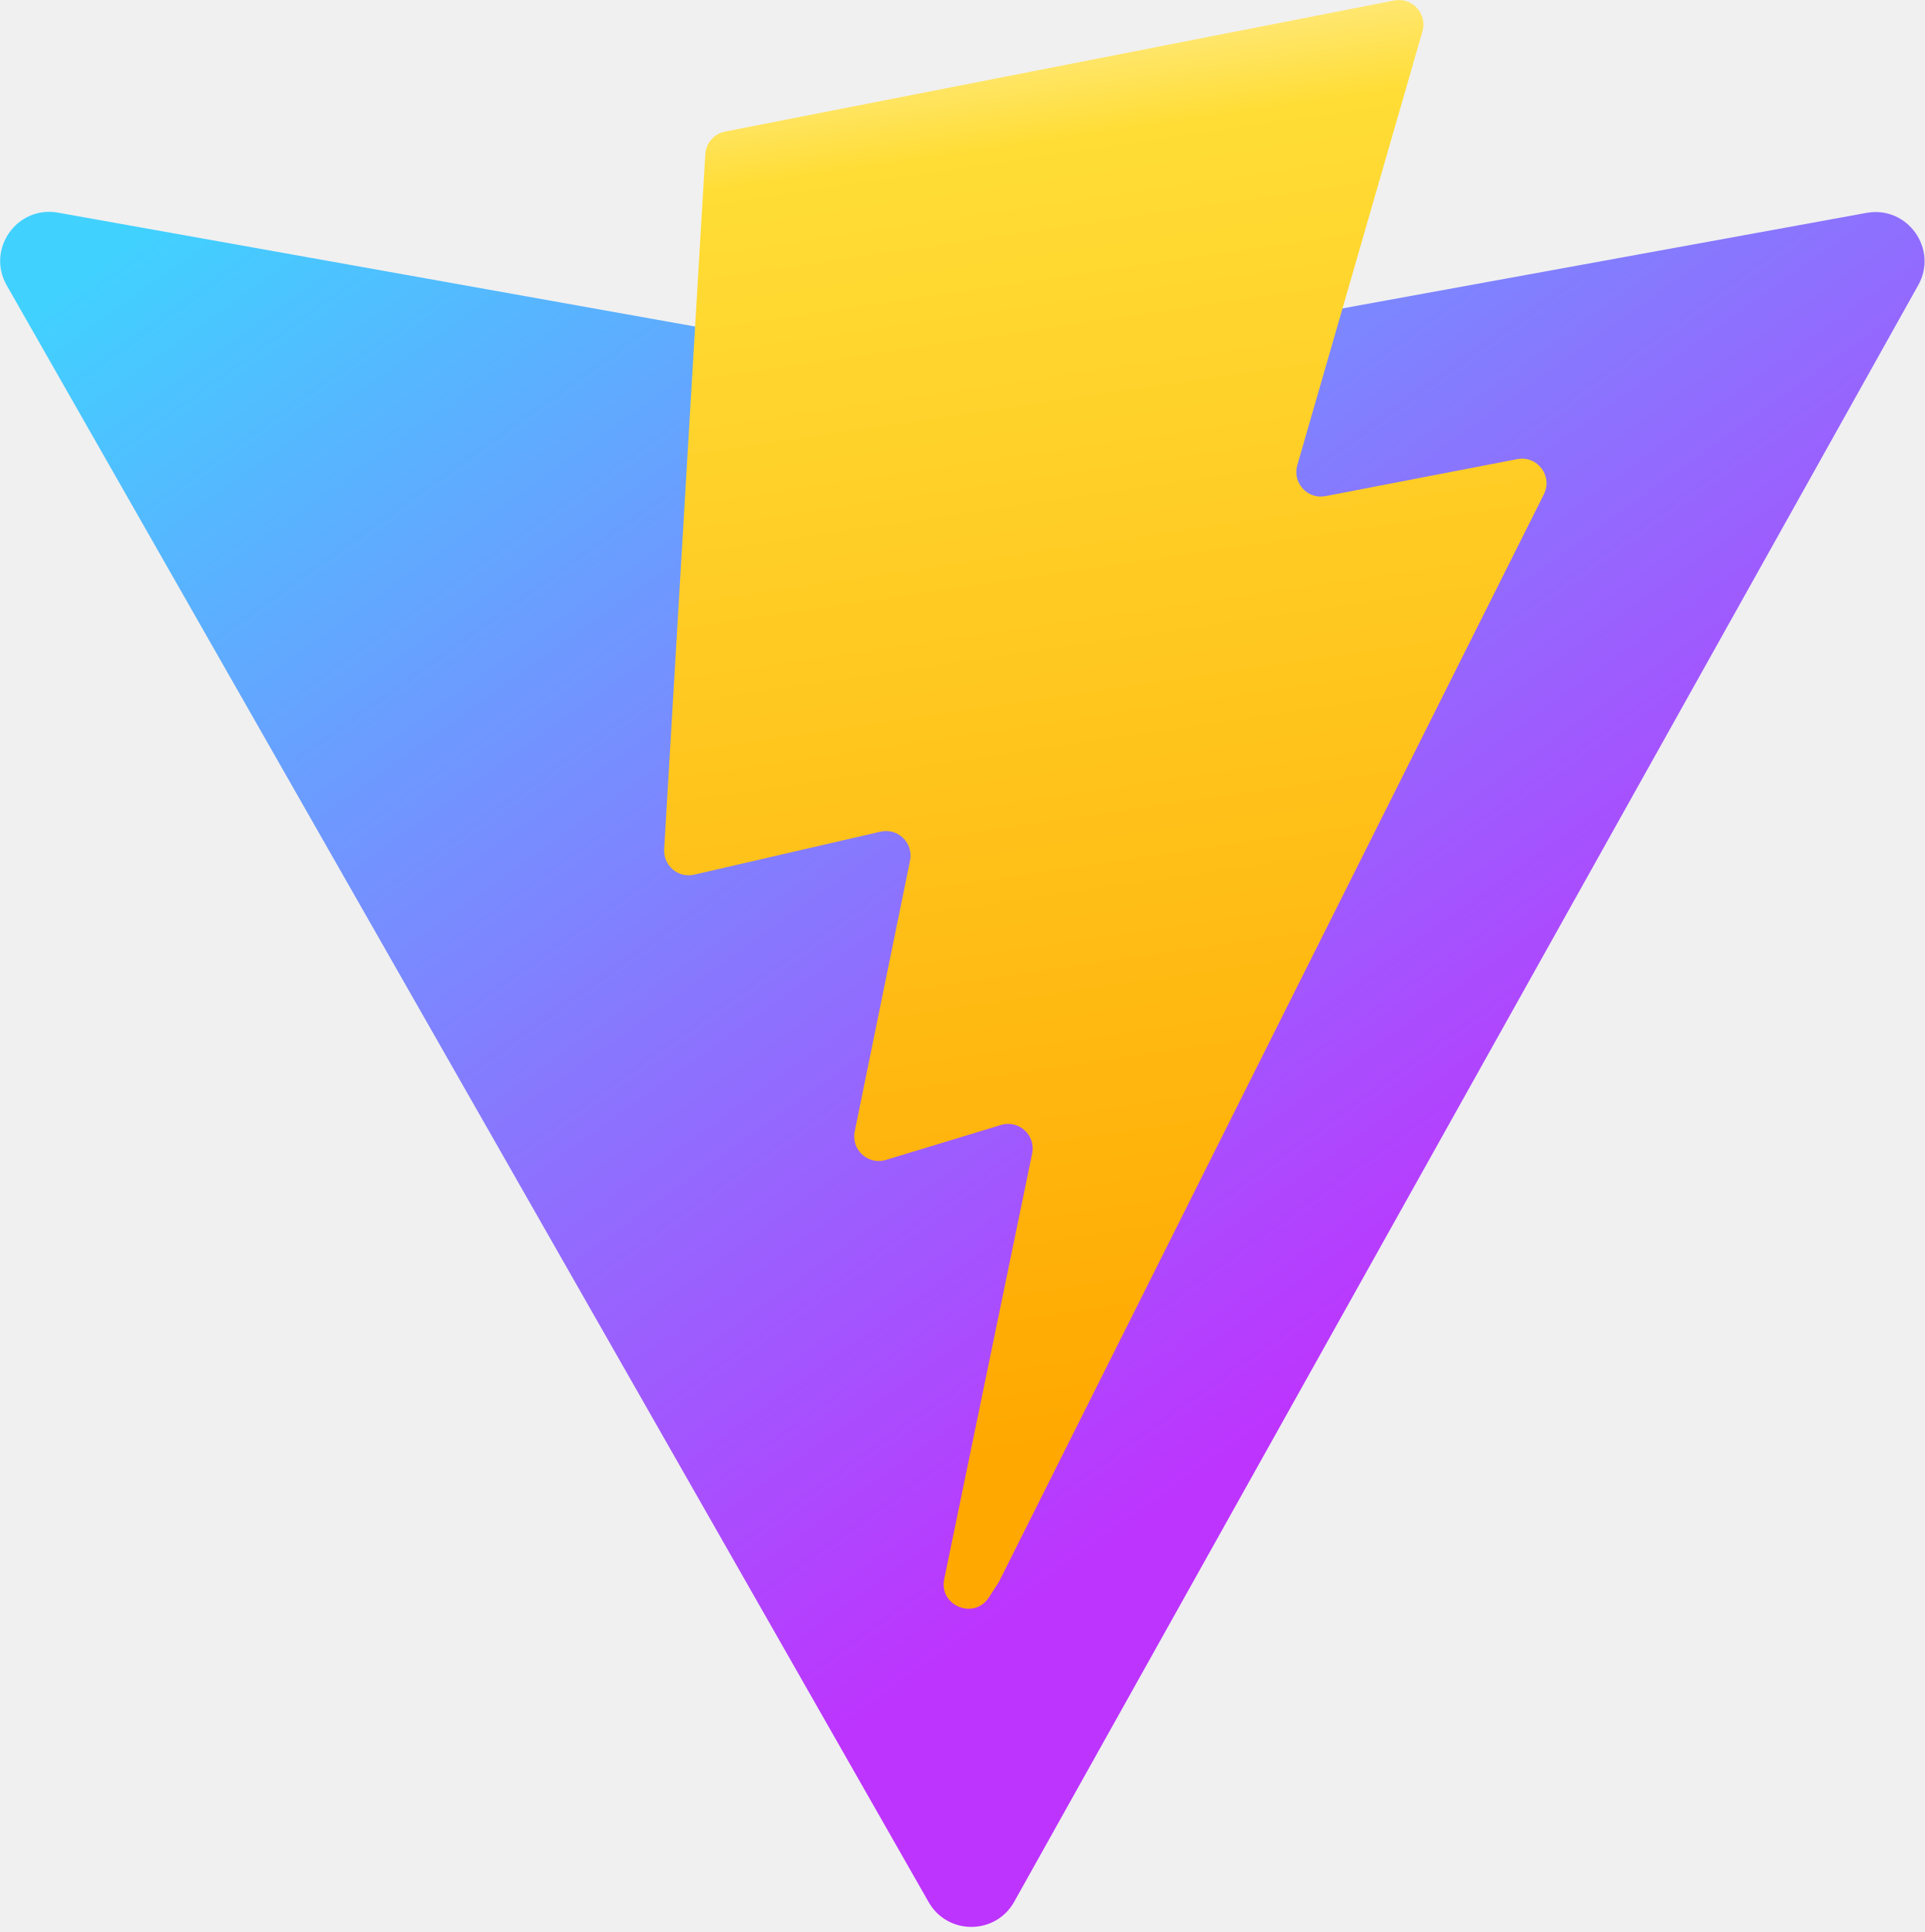
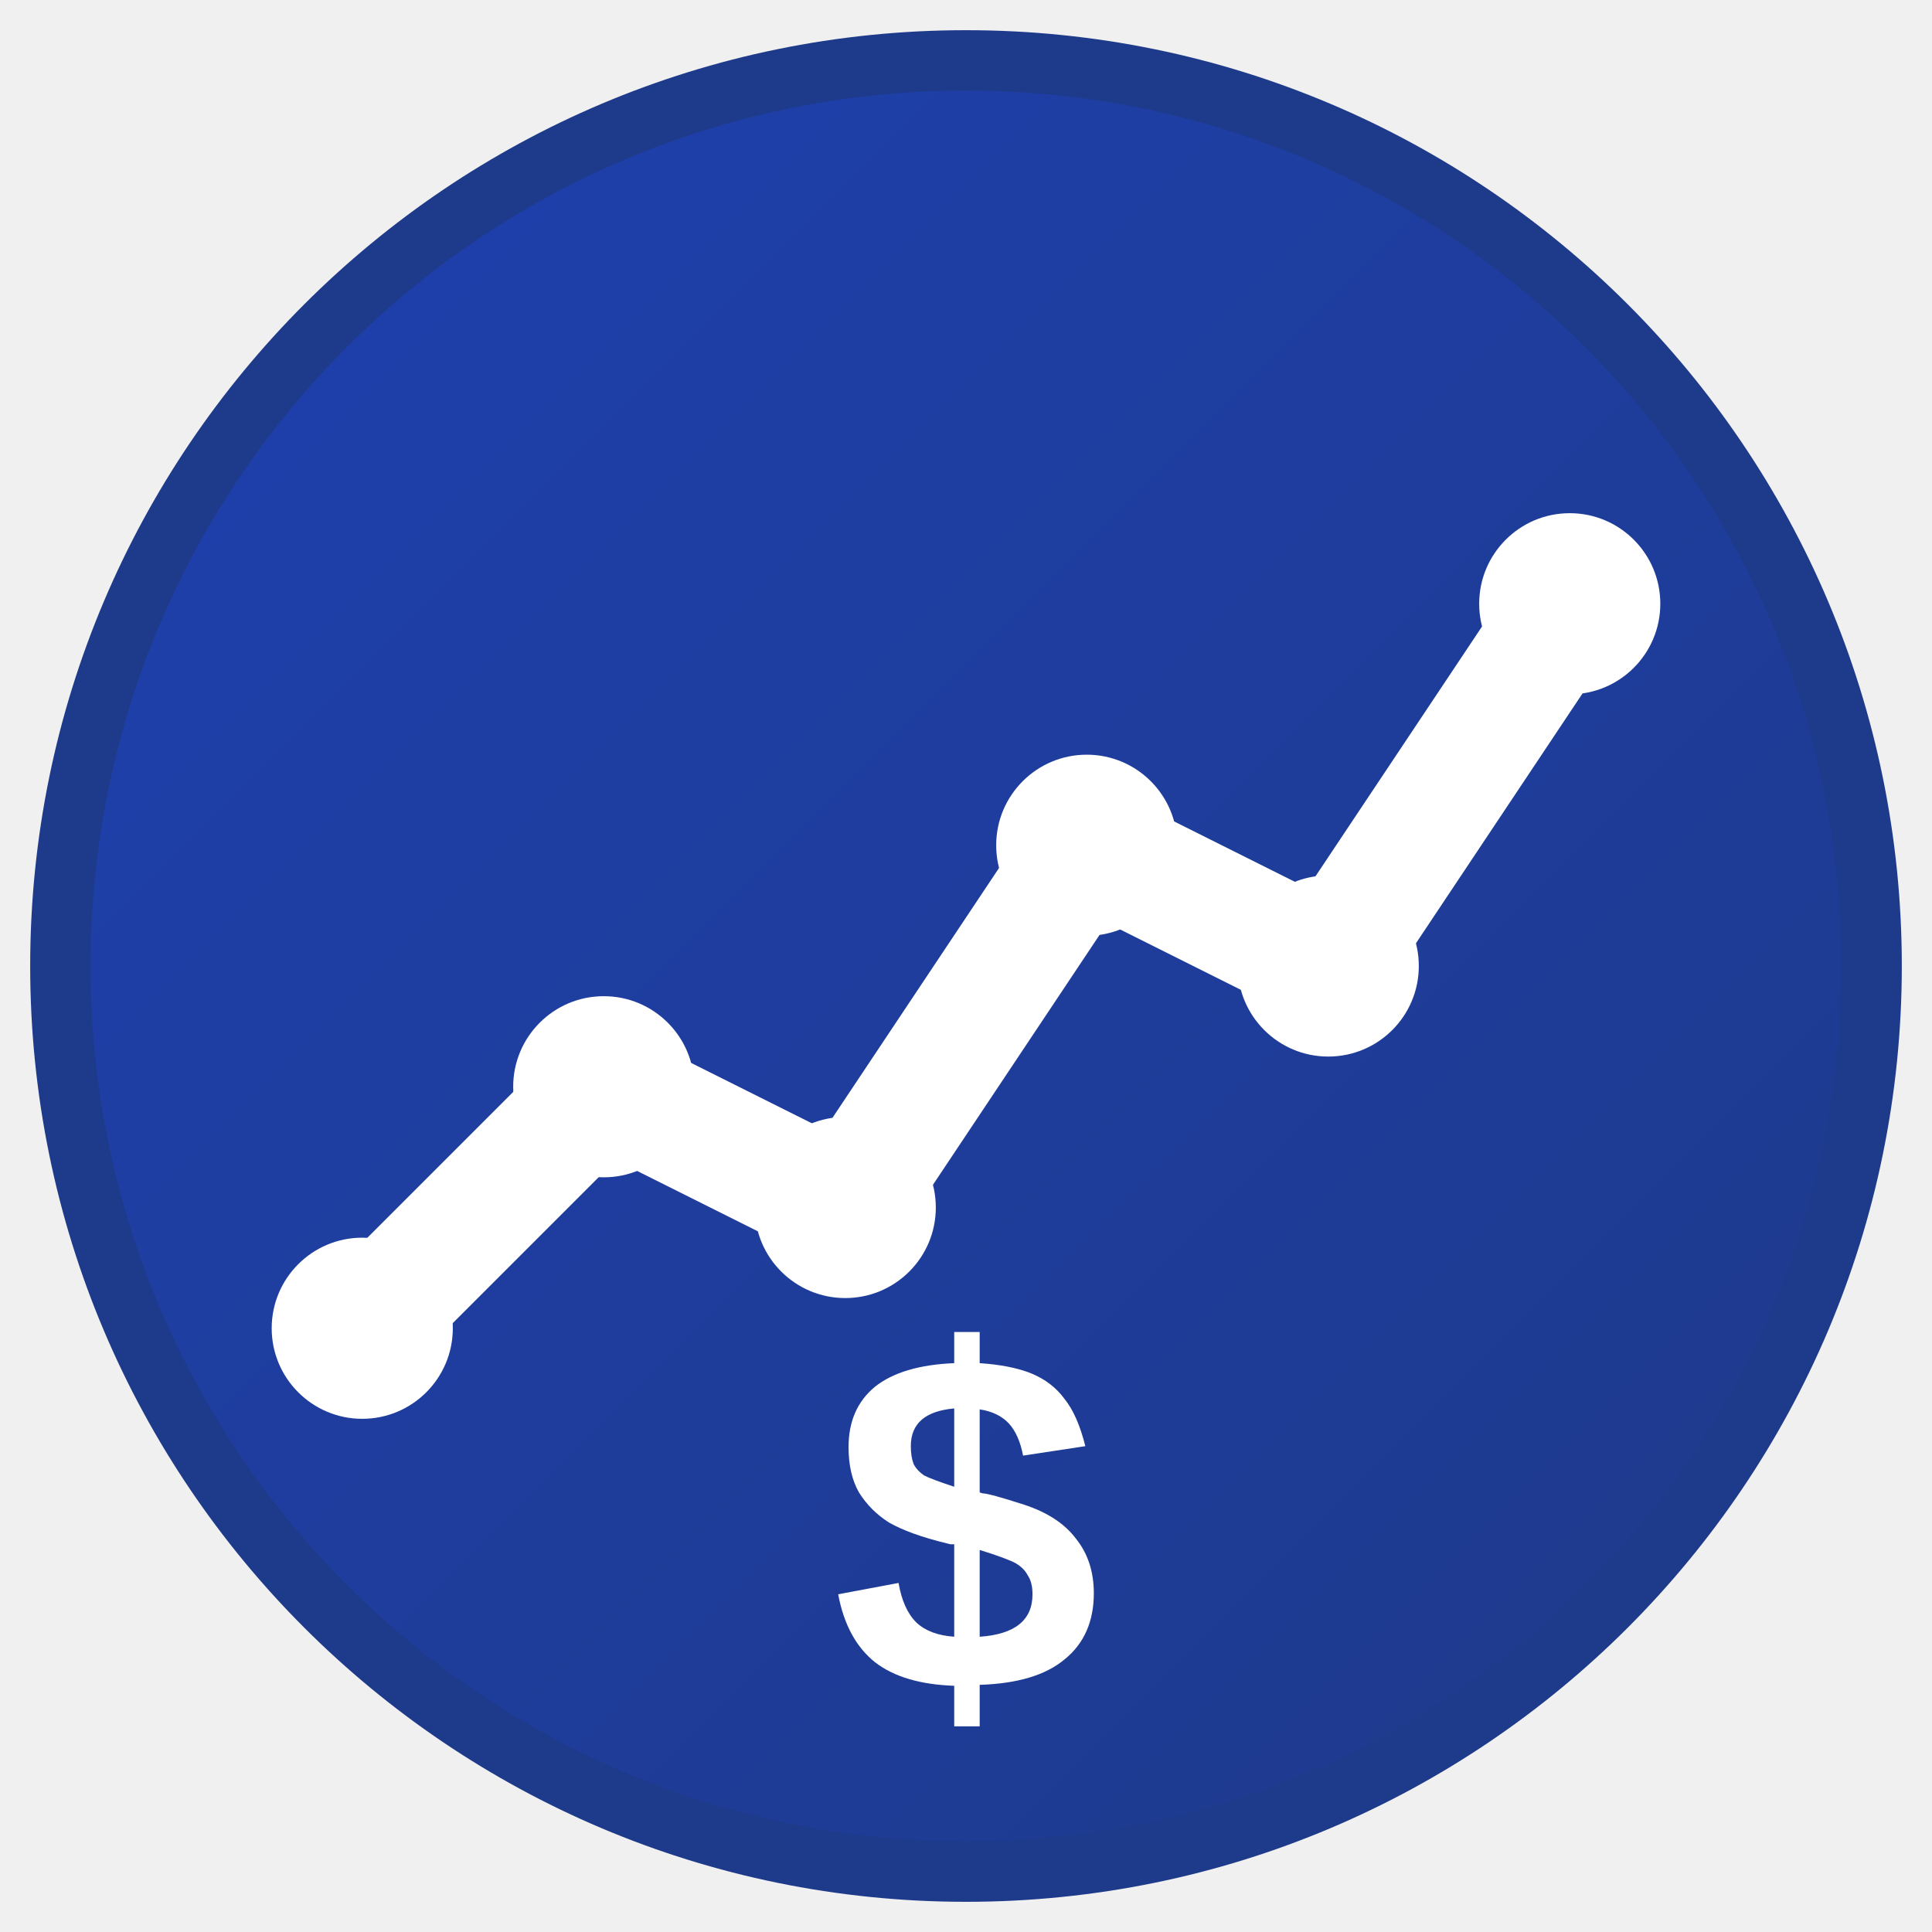
- <svg xmlns="http://www.w3.org/2000/svg" aria-hidden="true" role="img" class="iconify iconify--logos" width="31.88" height="32" preserveAspectRatio="xMidYMid meet" viewBox="0 0 256 257">
+ <svg xmlns="http://www.w3.org/2000/svg" width="32" height="32" viewBox="0 0 32 32">
  <defs>
-     <linearGradient id="IconifyId1813088fe1fbc01fb466" x1="-.828%" x2="57.636%" y1="7.652%" y2="78.411%">
-       <stop offset="0%" stop-color="#41D1FF" />
-       <stop offset="100%" stop-color="#BD34FE" />
-     </linearGradient>
-     <linearGradient id="IconifyId1813088fe1fbc01fb467" x1="43.376%" x2="50.316%" y1="2.242%" y2="89.03%">
-       <stop offset="0%" stop-color="#FFEA83" />
-       <stop offset="8.333%" stop-color="#FFDD35" />
-       <stop offset="100%" stop-color="#FFA800" />
+     <linearGradient id="grad1" x1="0%" y1="0%" x2="100%" y2="100%">
+       <stop offset="0%" style="stop-color:#1E40AF;stop-opacity:1" />
+       <stop offset="100%" style="stop-color:#1E3A8A;stop-opacity:1" />
    </linearGradient>
  </defs>
-   <path fill="url(#IconifyId1813088fe1fbc01fb466)" d="M255.153 37.938L134.897 252.976c-2.483 4.44-8.862 4.466-11.382.048L.875 37.958c-2.746-4.814 1.371-10.646 6.827-9.67l120.385 21.517a6.537 6.537 0 0 0 2.322-.004l117.867-21.483c5.438-.991 9.574 4.796 6.877 9.62Z" />
-   <path fill="url(#IconifyId1813088fe1fbc01fb467)" d="M185.432.063L96.44 17.501a3.268 3.268 0 0 0-2.634 3.014l-5.474 92.456a3.268 3.268 0 0 0 3.997 3.378l24.777-5.718c2.318-.535 4.413 1.507 3.936 3.838l-7.361 36.047c-.495 2.426 1.782 4.5 4.151 3.78l15.304-4.649c2.372-.72 4.652 1.36 4.15 3.788l-11.698 56.621c-.732 3.542 3.979 5.473 5.943 2.437l1.313-2.028l72.516-144.72c1.215-2.423-.88-5.186-3.54-4.672l-25.505 4.922c-2.396.462-4.435-1.77-3.759-4.114l16.646-57.705c.677-2.35-1.37-4.583-3.769-4.113Z" />
+   <circle cx="16" cy="16" r="15" fill="url(#grad1)" stroke="#1E3A8A" stroke-width="1" />
+   <polyline points="6,22 10,18 14,20 18,14 22,16 26,10" fill="none" stroke="white" stroke-width="2" stroke-linecap="round" />
+   <circle cx="6" cy="22" r="1.5" fill="white" />
+   <circle cx="10" cy="18" r="1.5" fill="white" />
+   <circle cx="14" cy="20" r="1.5" fill="white" />
+   <circle cx="18" cy="14" r="1.5" fill="white" />
+   <circle cx="22" cy="16" r="1.5" fill="white" />
+   <circle cx="26" cy="10" r="1.5" fill="white" />
+   <text x="16" y="28" font-family="Arial, sans-serif" font-size="8" font-weight="bold" text-anchor="middle" fill="white">$</text>
</svg>
